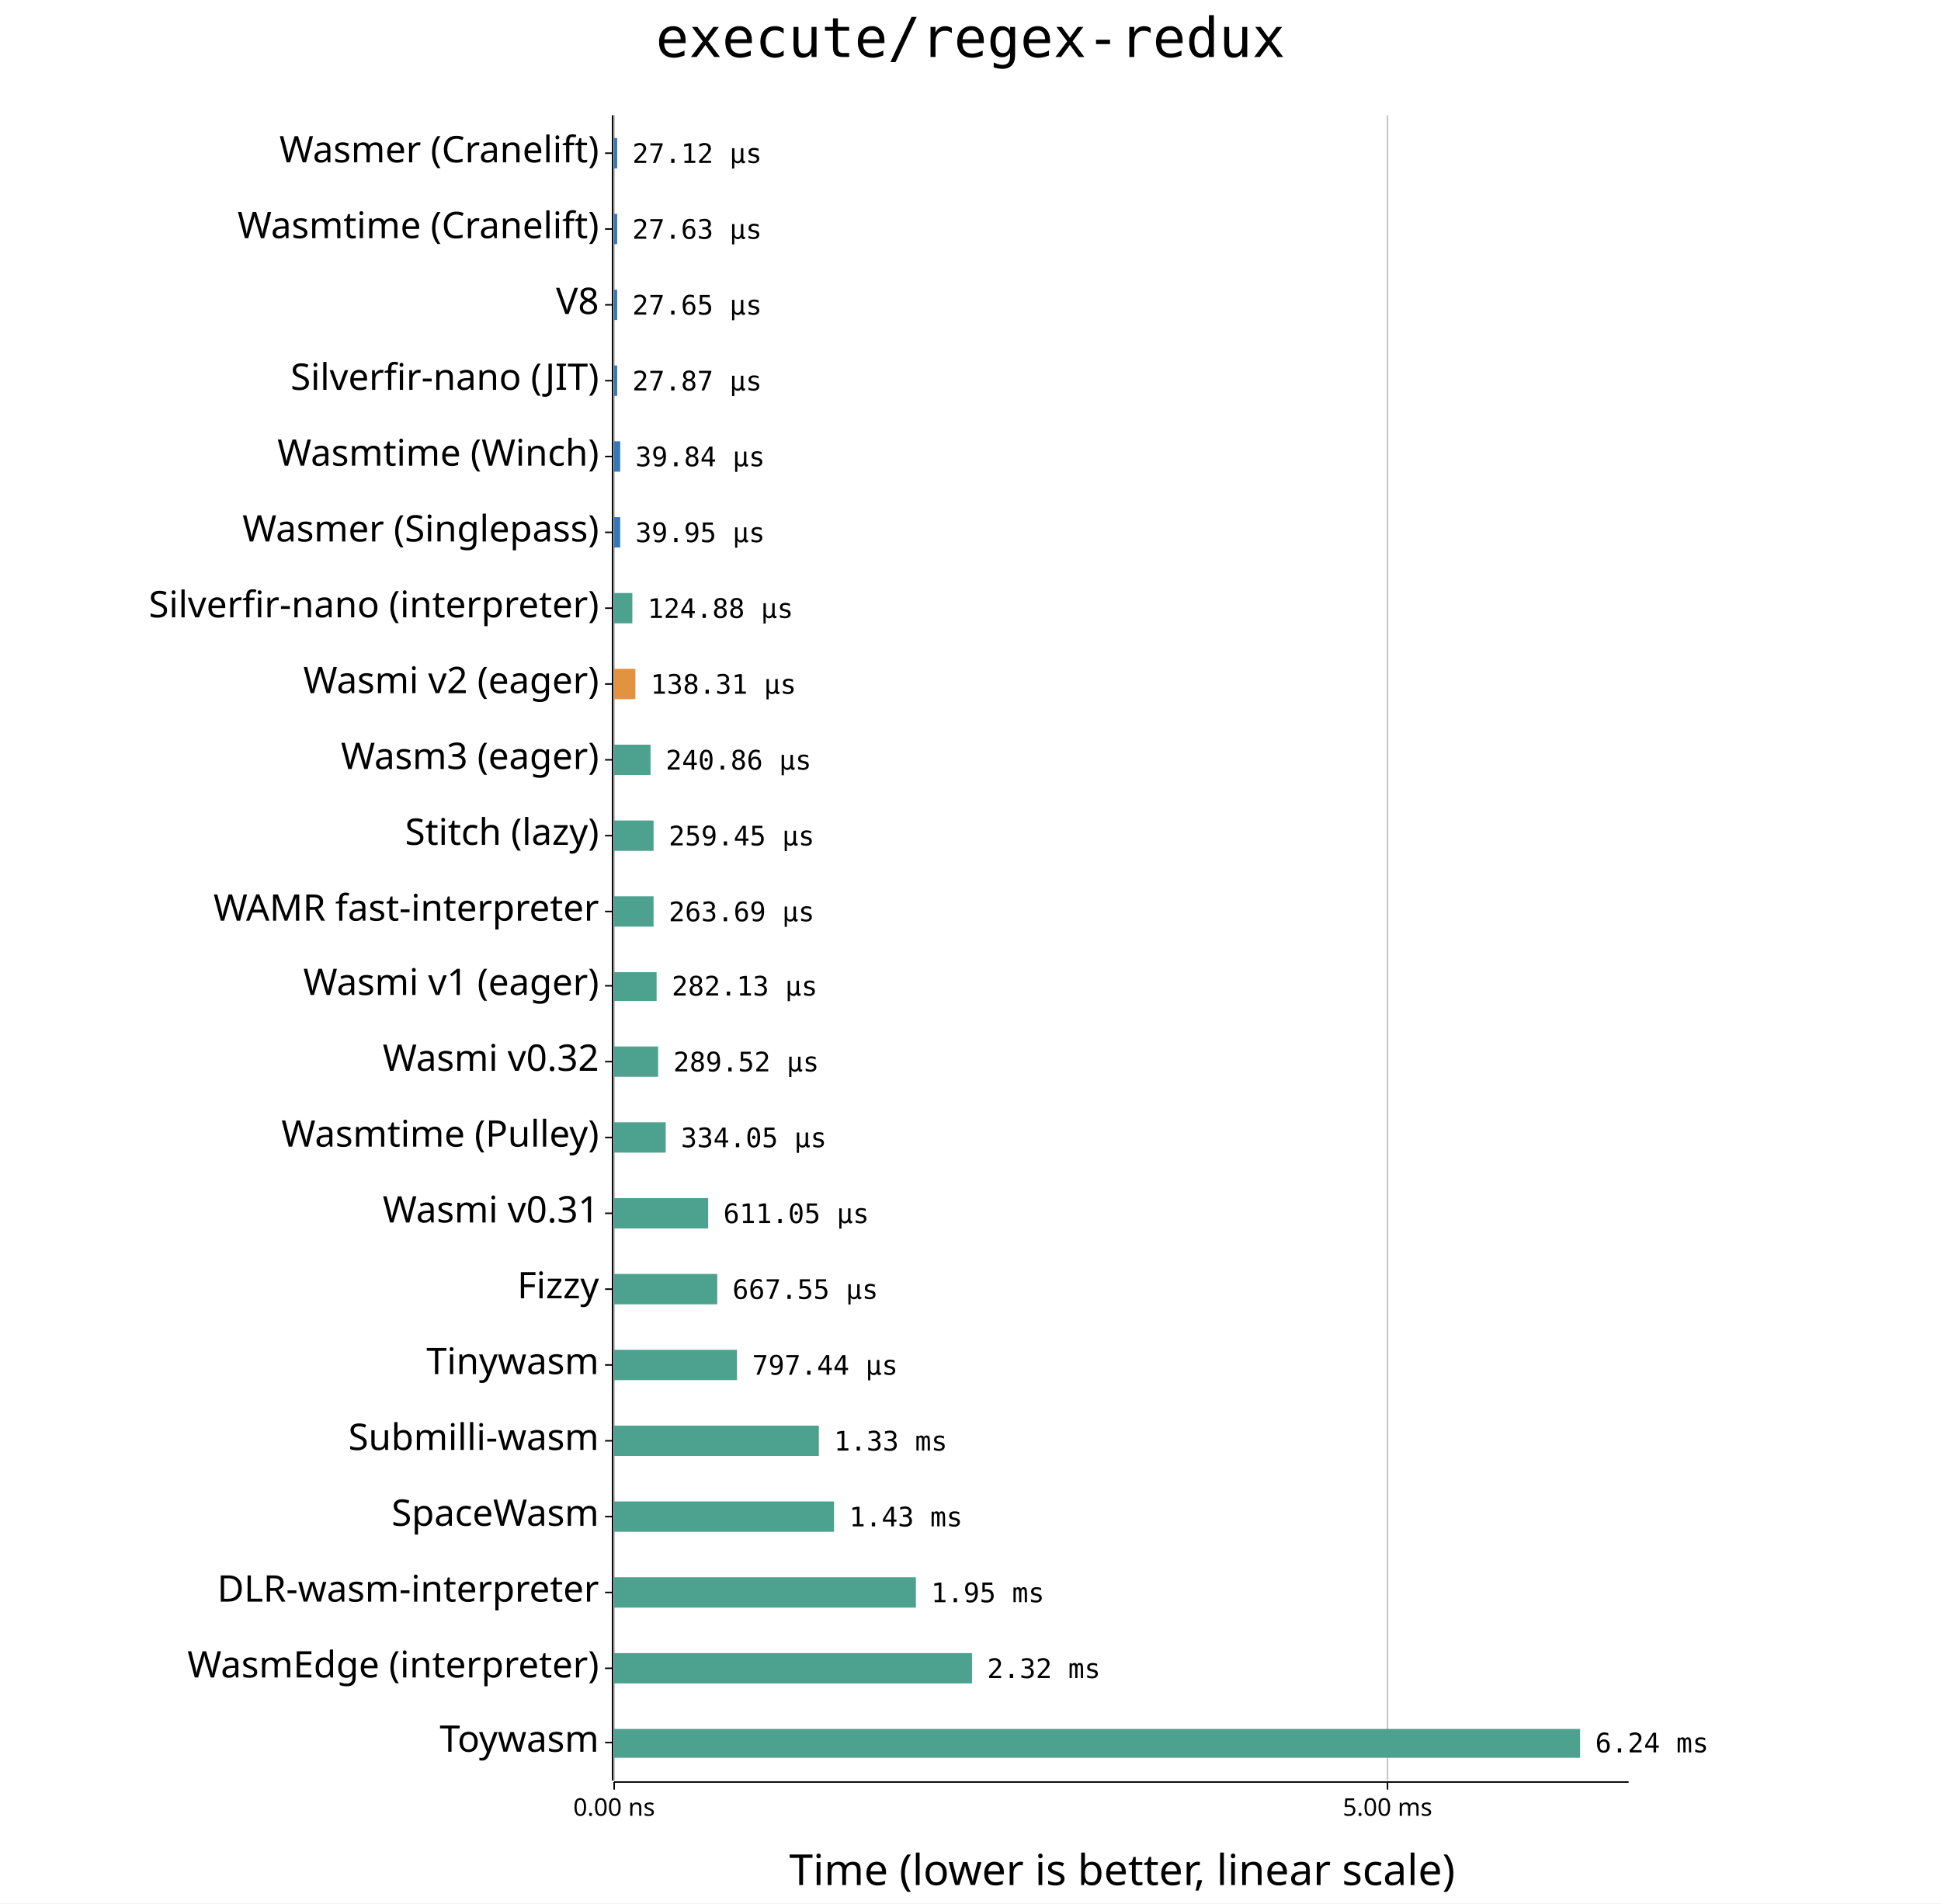
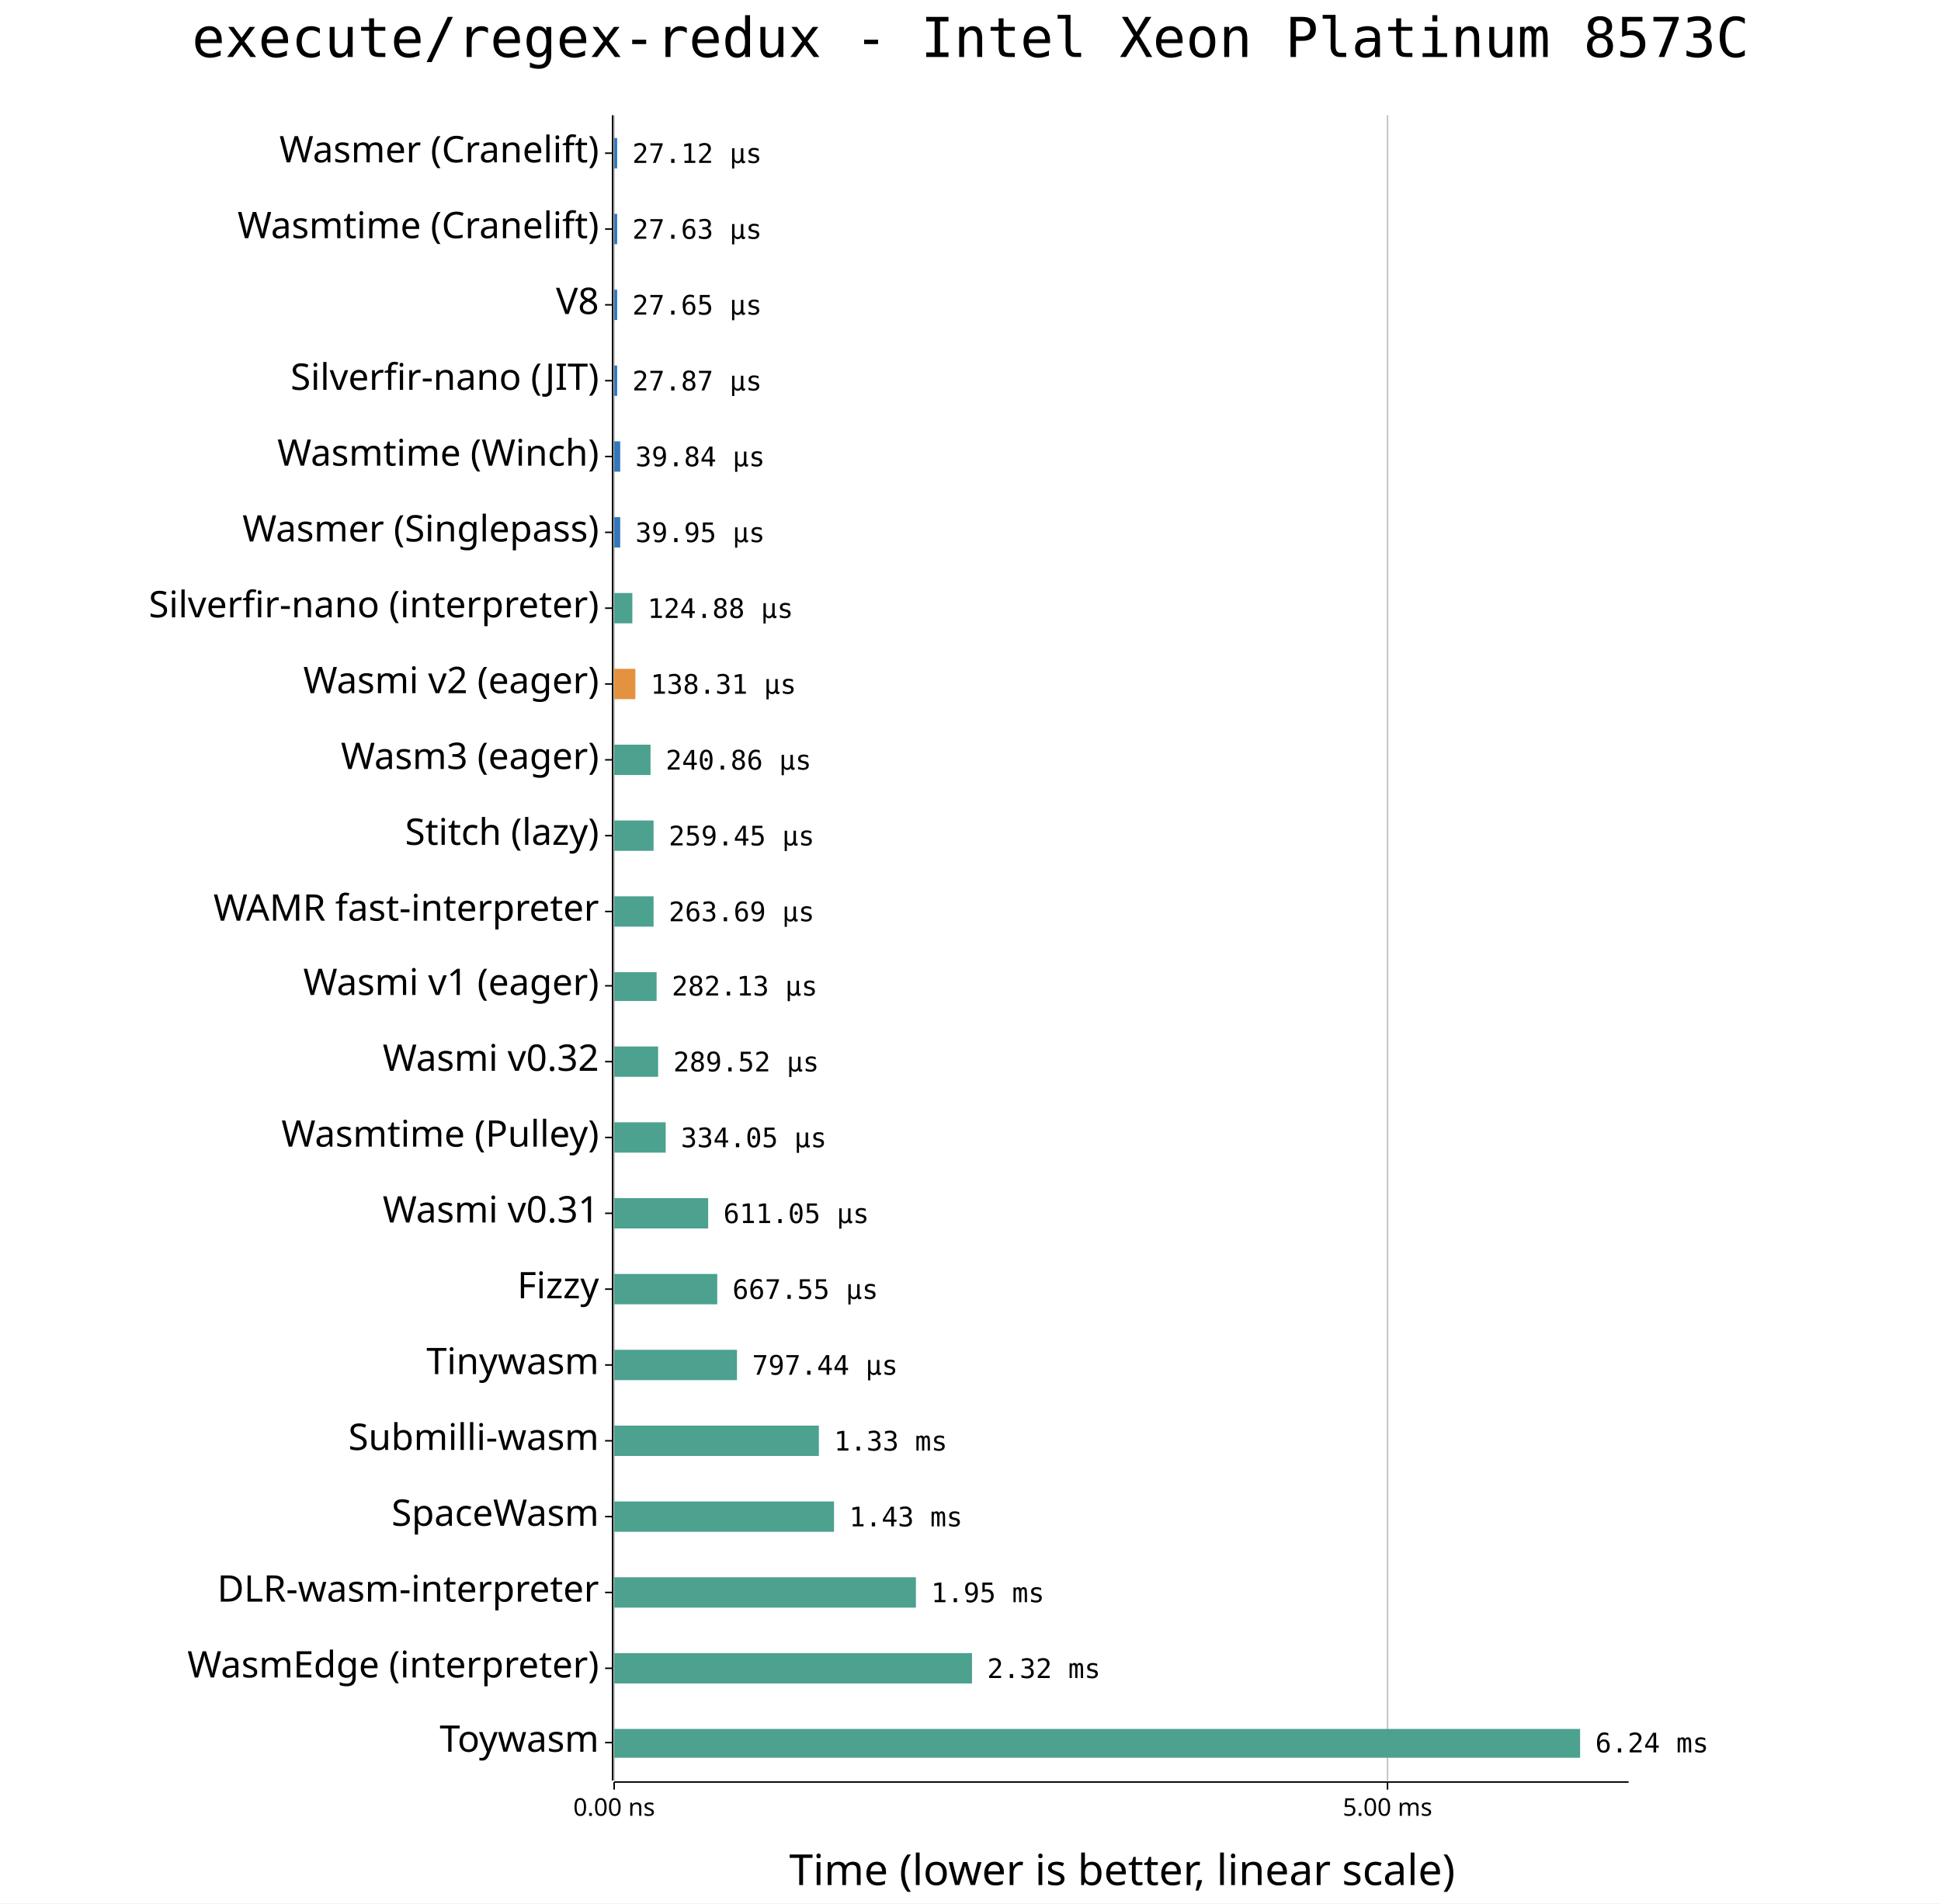
<svg xmlns="http://www.w3.org/2000/svg" width="1280" height="1255" viewBox="0 0 1280 1255">
  <rect x="0" y="0" width="1280" height="1255" opacity="1" fill="#FFFFFF" stroke="none" />
  <text x="640" y="10" dy="0.76em" text-anchor="middle" font-family="monospace" font-size="36.29" opacity="1" fill="#000000">
- execute/regex-redux
+ execute/regex-redux - Intel Xeon Platinum 8573C
</text>
  <line opacity="0.1" stroke="#000000" stroke-width="1" x1="405" y1="1174" x2="405" y2="76" />
  <line opacity="0.1" stroke="#000000" stroke-width="1" x1="915" y1="1174" x2="915" y2="76" />
  <text x="5" y="625" dy="0.76em" text-anchor="middle" font-family="sans-serif" font-size="28.226" opacity="1" fill="#000000" transform="rotate(270, 5, 625)">

</text>
  <text x="740" y="1250" dy="-0.5ex" text-anchor="middle" font-family="sans-serif" font-size="28.226" opacity="1" fill="#000000">
Time (lower is better, linear scale)
</text>
  <line opacity="0.15" stroke="#000000" stroke-width="1" x1="405" y1="1174" x2="405" y2="76" />
  <line opacity="0.15" stroke="#000000" stroke-width="1" x1="915" y1="1174" x2="915" y2="76" />
  <polyline fill="none" opacity="1" stroke="#000000" stroke-width="1" points="404,76 404,1174 " />
  <text x="395" y="1149" dy="0.5ex" text-anchor="end" font-family="sans-serif" font-size="24.194" opacity="1" fill="#000000">
Toywasm
</text>
  <polyline fill="none" opacity="1" stroke="#000000" stroke-width="1" points="399,1149 404,1149 " />
  <text x="395" y="1100" dy="0.5ex" text-anchor="end" font-family="sans-serif" font-size="24.194" opacity="1" fill="#000000">
WasmEdge (interpreter)
</text>
  <polyline fill="none" opacity="1" stroke="#000000" stroke-width="1" points="399,1100 404,1100 " />
  <text x="395" y="1050" dy="0.5ex" text-anchor="end" font-family="sans-serif" font-size="24.194" opacity="1" fill="#000000">
DLR-wasm-interpreter
</text>
  <polyline fill="none" opacity="1" stroke="#000000" stroke-width="1" points="399,1050 404,1050 " />
  <text x="395" y="1000" dy="0.5ex" text-anchor="end" font-family="sans-serif" font-size="24.194" opacity="1" fill="#000000">
SpaceWasm
</text>
  <polyline fill="none" opacity="1" stroke="#000000" stroke-width="1" points="399,1000 404,1000 " />
  <text x="395" y="950" dy="0.5ex" text-anchor="end" font-family="sans-serif" font-size="24.194" opacity="1" fill="#000000">
Submilli-wasm
</text>
  <polyline fill="none" opacity="1" stroke="#000000" stroke-width="1" points="399,950 404,950 " />
  <text x="395" y="900" dy="0.5ex" text-anchor="end" font-family="sans-serif" font-size="24.194" opacity="1" fill="#000000">
Tinywasm
</text>
  <polyline fill="none" opacity="1" stroke="#000000" stroke-width="1" points="399,900 404,900 " />
  <text x="395" y="850" dy="0.5ex" text-anchor="end" font-family="sans-serif" font-size="24.194" opacity="1" fill="#000000">
Fizzy
</text>
  <polyline fill="none" opacity="1" stroke="#000000" stroke-width="1" points="399,850 404,850 " />
  <text x="395" y="800" dy="0.5ex" text-anchor="end" font-family="sans-serif" font-size="24.194" opacity="1" fill="#000000">
Wasmi v0.31
</text>
  <polyline fill="none" opacity="1" stroke="#000000" stroke-width="1" points="399,800 404,800 " />
  <text x="395" y="750" dy="0.5ex" text-anchor="end" font-family="sans-serif" font-size="24.194" opacity="1" fill="#000000">
Wasmtime (Pulley)
</text>
  <polyline fill="none" opacity="1" stroke="#000000" stroke-width="1" points="399,750 404,750 " />
  <text x="395" y="700" dy="0.5ex" text-anchor="end" font-family="sans-serif" font-size="24.194" opacity="1" fill="#000000">
Wasmi v0.32
</text>
  <polyline fill="none" opacity="1" stroke="#000000" stroke-width="1" points="399,700 404,700 " />
  <text x="395" y="650" dy="0.5ex" text-anchor="end" font-family="sans-serif" font-size="24.194" opacity="1" fill="#000000">
Wasmi v1 (eager)
</text>
  <polyline fill="none" opacity="1" stroke="#000000" stroke-width="1" points="399,650 404,650 " />
  <text x="395" y="601" dy="0.5ex" text-anchor="end" font-family="sans-serif" font-size="24.194" opacity="1" fill="#000000">
WAMR fast-interpreter
</text>
  <polyline fill="none" opacity="1" stroke="#000000" stroke-width="1" points="399,601 404,601 " />
  <text x="395" y="551" dy="0.5ex" text-anchor="end" font-family="sans-serif" font-size="24.194" opacity="1" fill="#000000">
Stitch (lazy)
</text>
  <polyline fill="none" opacity="1" stroke="#000000" stroke-width="1" points="399,551 404,551 " />
  <text x="395" y="501" dy="0.5ex" text-anchor="end" font-family="sans-serif" font-size="24.194" opacity="1" fill="#000000">
Wasm3 (eager)
</text>
  <polyline fill="none" opacity="1" stroke="#000000" stroke-width="1" points="399,501 404,501 " />
  <text x="395" y="451" dy="0.5ex" text-anchor="end" font-family="sans-serif" font-size="24.194" opacity="1" fill="#000000">
Wasmi v2 (eager)
</text>
  <polyline fill="none" opacity="1" stroke="#000000" stroke-width="1" points="399,451 404,451 " />
  <text x="395" y="401" dy="0.5ex" text-anchor="end" font-family="sans-serif" font-size="24.194" opacity="1" fill="#000000">
Silverfir-nano (interpreter)
</text>
  <polyline fill="none" opacity="1" stroke="#000000" stroke-width="1" points="399,401 404,401 " />
  <text x="395" y="351" dy="0.5ex" text-anchor="end" font-family="sans-serif" font-size="24.194" opacity="1" fill="#000000">
Wasmer (Singlepass)
</text>
  <polyline fill="none" opacity="1" stroke="#000000" stroke-width="1" points="399,351 404,351 " />
  <text x="395" y="301" dy="0.5ex" text-anchor="end" font-family="sans-serif" font-size="24.194" opacity="1" fill="#000000">
Wasmtime (Winch)
</text>
  <polyline fill="none" opacity="1" stroke="#000000" stroke-width="1" points="399,301 404,301 " />
  <text x="395" y="251" dy="0.5ex" text-anchor="end" font-family="sans-serif" font-size="24.194" opacity="1" fill="#000000">
Silverfir-nano (JIT)
</text>
  <polyline fill="none" opacity="1" stroke="#000000" stroke-width="1" points="399,251 404,251 " />
  <text x="395" y="201" dy="0.5ex" text-anchor="end" font-family="sans-serif" font-size="24.194" opacity="1" fill="#000000">
V8
</text>
  <polyline fill="none" opacity="1" stroke="#000000" stroke-width="1" points="399,201 404,201 " />
  <text x="395" y="151" dy="0.5ex" text-anchor="end" font-family="sans-serif" font-size="24.194" opacity="1" fill="#000000">
Wasmtime (Cranelift)
</text>
  <polyline fill="none" opacity="1" stroke="#000000" stroke-width="1" points="399,151 404,151 " />
  <text x="395" y="101" dy="0.5ex" text-anchor="end" font-family="sans-serif" font-size="24.194" opacity="1" fill="#000000">
Wasmer (Cranelift)
</text>
  <polyline fill="none" opacity="1" stroke="#000000" stroke-width="1" points="399,101 404,101 " />
  <polyline fill="none" opacity="1" stroke="#000000" stroke-width="1" points="405,1175 1074,1175 " />
  <text x="405" y="1185" dy="0.76em" text-anchor="middle" font-family="sans-serif" font-size="16.129" opacity="1" fill="#000000">
0.00 ns
</text>
  <polyline fill="none" opacity="1" stroke="#000000" stroke-width="1" points="405,1175 405,1180 " />
  <text x="915" y="1185" dy="0.76em" text-anchor="middle" font-family="sans-serif" font-size="16.129" opacity="1" fill="#000000">
5.00 ms
</text>
  <polyline fill="none" opacity="1" stroke="#000000" stroke-width="1" points="915,1175 915,1180 " />
+   <rect x="405" y="1040" width="199" height="20" opacity="1" fill="#4CA18F" stroke="none" />
+   <rect x="405" y="641" width="28" height="19" opacity="1" fill="#4CA18F" stroke="none" />
+   <rect x="405" y="940" width="135" height="20" opacity="1" fill="#4CA18F" stroke="none" />
+   <rect x="405" y="740" width="34" height="20" opacity="1" fill="#4CA18F" stroke="none" />
+   <rect x="405" y="690" width="29" height="20" opacity="1" fill="#4CA18F" stroke="none" />
+   <rect x="405" y="591" width="26" height="20" opacity="1" fill="#4CA18F" stroke="none" />
+   <rect x="405" y="890" width="81" height="20" opacity="1" fill="#4CA18F" stroke="none" />
  <rect x="405" y="990" width="145" height="20" opacity="1" fill="#4CA18F" stroke="none" />
-   <rect x="405" y="1040" width="199" height="20" opacity="1" fill="#4CA18F" stroke="none" />
+   <rect x="405" y="141" width="2" height="20" opacity="1" fill="#3477BA" stroke="none" />
+   <rect x="405" y="91" width="2" height="20" opacity="1" fill="#3477BA" stroke="none" />
+   <rect x="405" y="341" width="4" height="20" opacity="1" fill="#3477BA" stroke="none" />
+   <rect x="405" y="491" width="24" height="20" opacity="1" fill="#4CA18F" stroke="none" />
+   <rect x="405" y="541" width="26" height="20" opacity="1" fill="#4CA18F" stroke="none" />
  <rect x="405" y="1090" width="236" height="20" opacity="1" fill="#4CA18F" stroke="none" />
-   <rect x="405" y="790" width="62" height="20" opacity="1" fill="#4CA18F" stroke="none" />
-   <rect x="405" y="641" width="28" height="19" opacity="1" fill="#4CA18F" stroke="none" />
-   <rect x="405" y="591" width="26" height="20" opacity="1" fill="#4CA18F" stroke="none" />
-   <rect x="405" y="690" width="29" height="20" opacity="1" fill="#4CA18F" stroke="none" />
-   <rect x="405" y="491" width="24" height="20" opacity="1" fill="#4CA18F" stroke="none" />
-   <rect x="405" y="740" width="34" height="20" opacity="1" fill="#4CA18F" stroke="none" />
+   <rect x="405" y="391" width="12" height="20" opacity="1" fill="#4CA18F" stroke="none" />
+   <rect x="405" y="191" width="2" height="20" opacity="1" fill="#3477BA" stroke="none" />
  <rect x="405" y="441" width="14" height="20" opacity="1" fill="#E3923F" stroke="none" />
  <rect x="405" y="1140" width="637" height="19" opacity="1" fill="#4CA18F" stroke="none" />
+   <rect x="405" y="291" width="4" height="20" opacity="1" fill="#3477BA" stroke="none" />
+   <rect x="405" y="790" width="62" height="20" opacity="1" fill="#4CA18F" stroke="none" />
+   <rect x="405" y="241" width="2" height="20" opacity="1" fill="#3477BA" stroke="none" />
  <rect x="405" y="840" width="68" height="20" opacity="1" fill="#4CA18F" stroke="none" />
-   <rect x="405" y="341" width="4" height="20" opacity="1" fill="#3477BA" stroke="none" />
-   <rect x="405" y="291" width="4" height="20" opacity="1" fill="#3477BA" stroke="none" />
-   <rect x="405" y="191" width="2" height="20" opacity="1" fill="#3477BA" stroke="none" />
-   <rect x="405" y="890" width="81" height="20" opacity="1" fill="#4CA18F" stroke="none" />
-   <rect x="405" y="141" width="2" height="20" opacity="1" fill="#3477BA" stroke="none" />
-   <rect x="405" y="940" width="135" height="20" opacity="1" fill="#4CA18F" stroke="none" />
-   <rect x="405" y="241" width="2" height="20" opacity="1" fill="#3477BA" stroke="none" />
-   <rect x="405" y="91" width="2" height="20" opacity="1" fill="#3477BA" stroke="none" />
-   <rect x="405" y="391" width="12" height="20" opacity="1" fill="#4CA18F" stroke="none" />
-   <rect x="405" y="541" width="26" height="20" opacity="1" fill="#4CA18F" stroke="none" />
  <text x="1052" y="1151" dy="0.5ex" text-anchor="start" font-family="monospace" font-size="17.742" opacity="1" fill="#000000">
6.24 ms
</text>
  <text x="651" y="1102" dy="0.5ex" text-anchor="start" font-family="monospace" font-size="17.742" opacity="1" fill="#000000">
2.32 ms
</text>
  <text x="614" y="1052" dy="0.5ex" text-anchor="start" font-family="monospace" font-size="17.742" opacity="1" fill="#000000">
1.95 ms
</text>
  <text x="560" y="1002" dy="0.5ex" text-anchor="start" font-family="monospace" font-size="17.742" opacity="1" fill="#000000">
1.43 ms
</text>
  <text x="550" y="952" dy="0.5ex" text-anchor="start" font-family="monospace" font-size="17.742" opacity="1" fill="#000000">
1.33 ms
</text>
  <text x="496" y="902" dy="0.5ex" text-anchor="start" font-family="monospace" font-size="17.742" opacity="1" fill="#000000">
797.44 µs
</text>
  <text x="483" y="852" dy="0.5ex" text-anchor="start" font-family="monospace" font-size="17.742" opacity="1" fill="#000000">
667.55 µs
</text>
  <text x="477" y="802" dy="0.5ex" text-anchor="start" font-family="monospace" font-size="17.742" opacity="1" fill="#000000">
611.05 µs
</text>
  <text x="449" y="752" dy="0.5ex" text-anchor="start" font-family="monospace" font-size="17.742" opacity="1" fill="#000000">
334.05 µs
</text>
  <text x="444" y="702" dy="0.5ex" text-anchor="start" font-family="monospace" font-size="17.742" opacity="1" fill="#000000">
289.52 µs
</text>
  <text x="443" y="652" dy="0.5ex" text-anchor="start" font-family="monospace" font-size="17.742" opacity="1" fill="#000000">
282.13 µs
</text>
  <text x="441" y="603" dy="0.5ex" text-anchor="start" font-family="monospace" font-size="17.742" opacity="1" fill="#000000">
263.69 µs
</text>
  <text x="441" y="553" dy="0.5ex" text-anchor="start" font-family="monospace" font-size="17.742" opacity="1" fill="#000000">
259.45 µs
</text>
  <text x="439" y="503" dy="0.5ex" text-anchor="start" font-family="monospace" font-size="17.742" opacity="1" fill="#000000">
240.86 µs
</text>
  <text x="429" y="453" dy="0.5ex" text-anchor="start" font-family="monospace" font-size="17.742" opacity="1" fill="#000000">
138.31 µs
</text>
  <text x="427" y="403" dy="0.5ex" text-anchor="start" font-family="monospace" font-size="17.742" opacity="1" fill="#000000">
124.88 µs
</text>
  <text x="419" y="353" dy="0.5ex" text-anchor="start" font-family="monospace" font-size="17.742" opacity="1" fill="#000000">
39.95 µs
</text>
  <text x="419" y="303" dy="0.5ex" text-anchor="start" font-family="monospace" font-size="17.742" opacity="1" fill="#000000">
39.84 µs
</text>
  <text x="417" y="253" dy="0.5ex" text-anchor="start" font-family="monospace" font-size="17.742" opacity="1" fill="#000000">
27.87 µs
</text>
  <text x="417" y="203" dy="0.5ex" text-anchor="start" font-family="monospace" font-size="17.742" opacity="1" fill="#000000">
27.65 µs
</text>
  <text x="417" y="153" dy="0.5ex" text-anchor="start" font-family="monospace" font-size="17.742" opacity="1" fill="#000000">
27.63 µs
</text>
  <text x="417" y="103" dy="0.5ex" text-anchor="start" font-family="monospace" font-size="17.742" opacity="1" fill="#000000">
27.12 µs
</text>
</svg>
